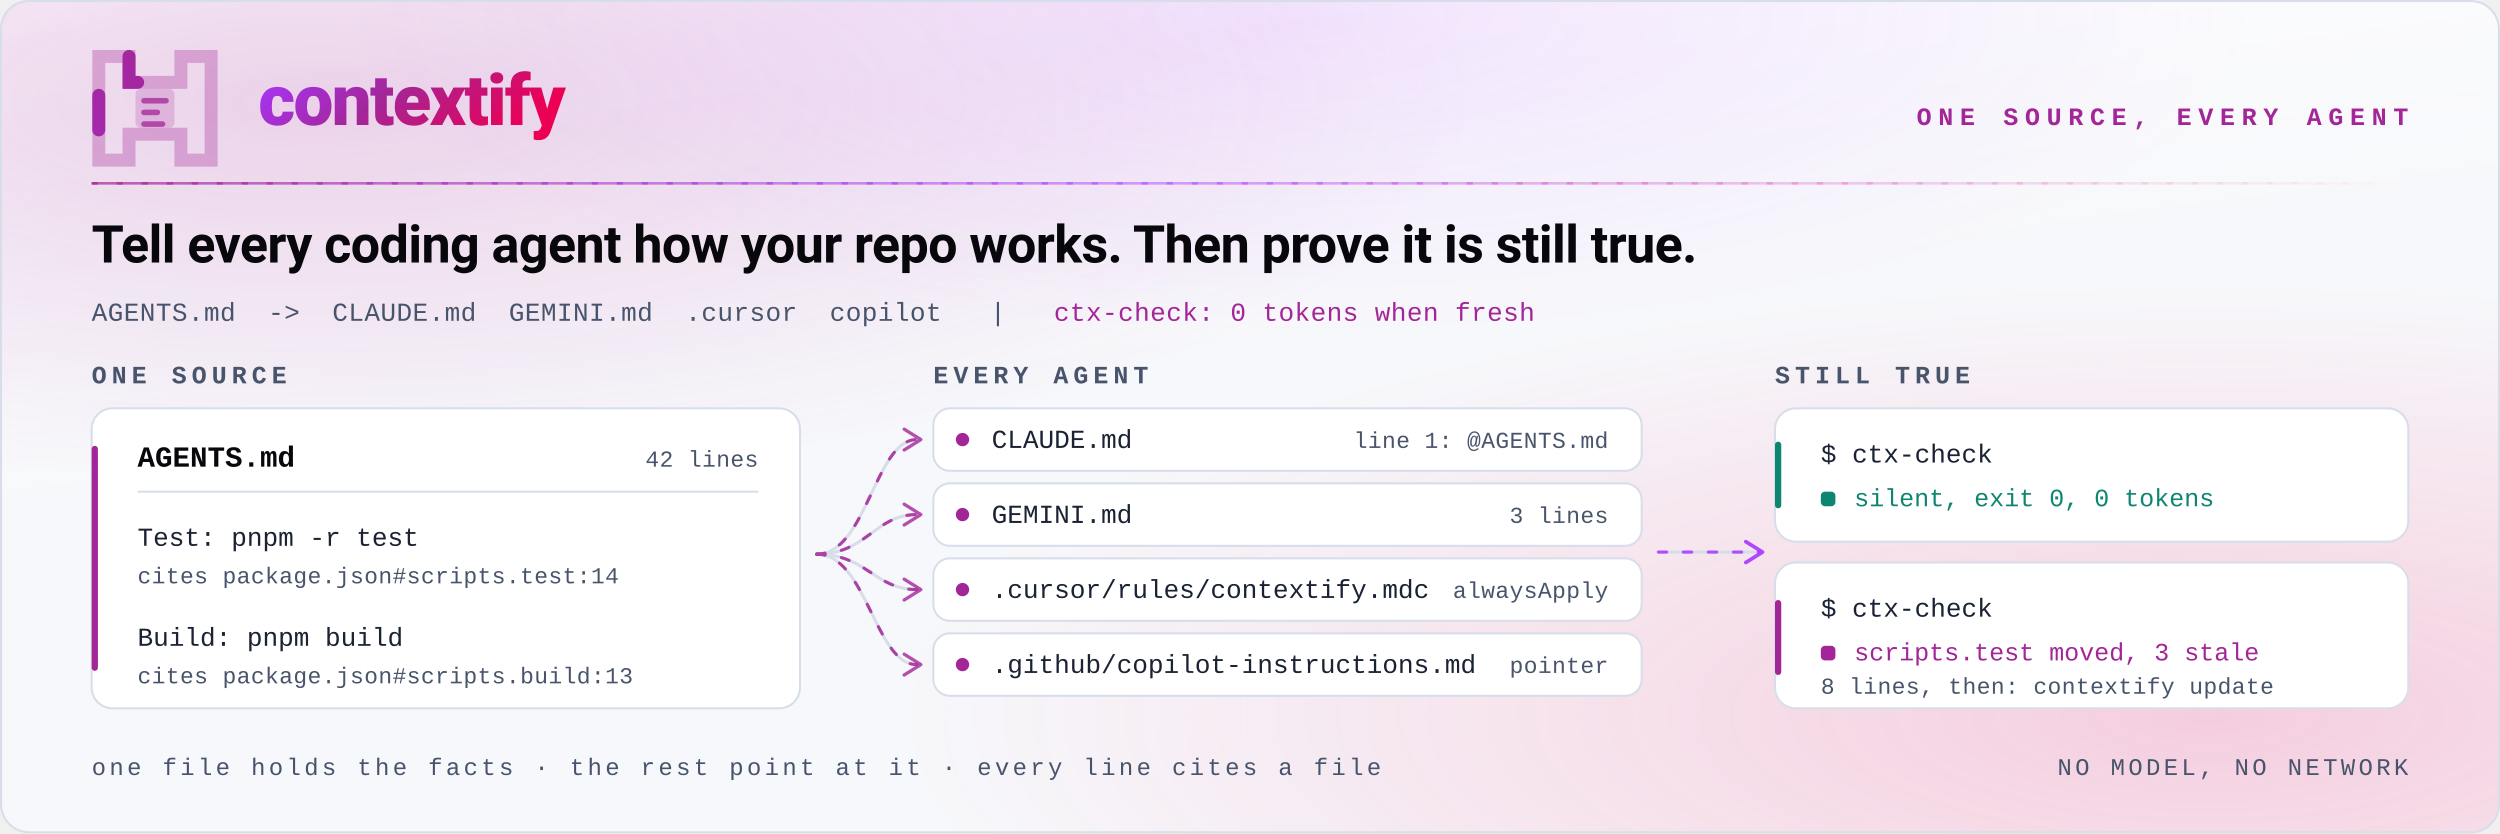
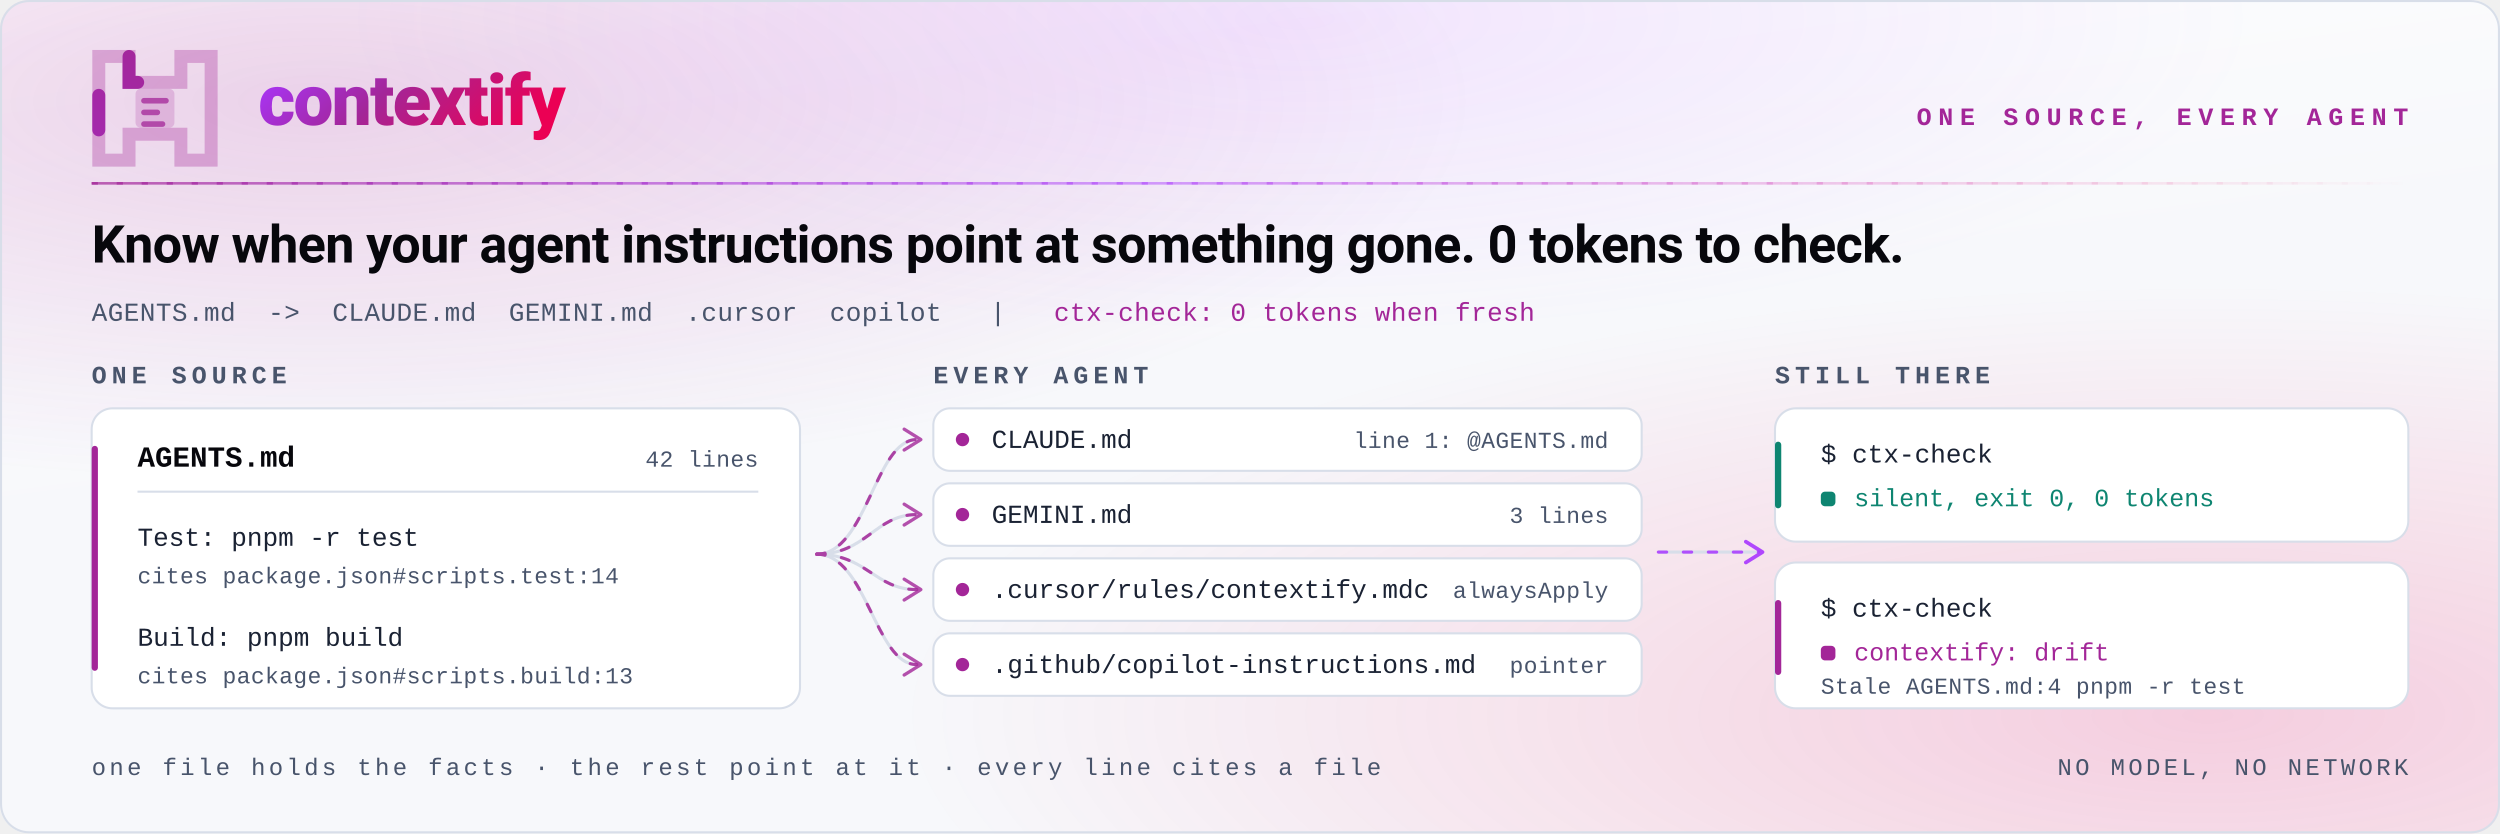
- <svg xmlns="http://www.w3.org/2000/svg" viewBox="0 0 1200 400" width="1200" height="400" role="img" aria-label="contextify: tell every coding agent how your repo works, then prove it is still true. One AGENTS.md carries the facts and every line cites a file. CLAUDE.md, GEMINI.md, the Cursor rule and the Copilot instructions point at it. ctx-check is silent while the evidence still holds.">
+ <svg xmlns="http://www.w3.org/2000/svg" viewBox="0 0 1200 400" width="1200" height="400" role="img" aria-label="contextify: know when your agent instructions point at something gone. One AGENTS.md carries the facts and every line cites a file. CLAUDE.md, GEMINI.md, the Cursor rule and the Copilot instructions point at it. ctx-check is silent while the evidence still holds.">
  <defs>
    <linearGradient id="cx-ground" x1="0" y1="0" x2="0.4" y2="1">
      <stop offset="0%" stop-color="#FFFFFF" />
      <stop offset="55%" stop-color="#F7F8FB" />
      <stop offset="100%" stop-color="#F7F8FB" />
    </linearGradient>
    <radialGradient id="cx-bloomA" cx="0.13" cy="0.12" r="0.46">
      <stop offset="0%" stop-color="#A32698" stop-opacity="0.20" />
      <stop offset="100%" stop-color="#A32698" stop-opacity="0" />
    </radialGradient>
    <radialGradient id="cx-bloomB" cx="0.88" cy="0.86" r="0.52">
      <stop offset="0%" stop-color="#EB0054" stop-opacity="0.17" />
      <stop offset="100%" stop-color="#EB0054" stop-opacity="0" />
    </radialGradient>
    <radialGradient id="cx-bloomC" cx="0.52" cy="0.02" r="0.38">
      <stop offset="0%" stop-color="#A836FF" stop-opacity="0.12" />
      <stop offset="100%" stop-color="#A836FF" stop-opacity="0" />
    </radialGradient>
    <linearGradient id="cx-rule" gradientUnits="userSpaceOnUse" x1="44" y1="88" x2="1156" y2="88">
      <stop offset="0%" stop-color="#A32698" stop-opacity="0.70" />
      <stop offset="46%" stop-color="#A836FF" stop-opacity="0.45" />
      <stop offset="100%" stop-color="#EB0054" stop-opacity="0" />
    </linearGradient>
    <linearGradient id="cx-ink" gradientUnits="userSpaceOnUse" x1="38" y1="212" x2="218" y2="44">
      <stop class="cxs1" offset="0%" stop-color="#A836FF" />
      <stop class="cxs2" offset="52%" stop-color="#A32698" />
      <stop class="cxs3" offset="100%" stop-color="#EB0054" />
    </linearGradient>
    <linearGradient id="cx-word" x1="0" y1="0" x2="1" y2="0.25">
      <stop class="cxs1" offset="0%" stop-color="#A836FF" />
      <stop class="cxs2" offset="46%" stop-color="#A32698" />
      <stop class="cxs3" offset="100%" stop-color="#EB0054" />
    </linearGradient>
    <clipPath id="cx-frame">
      <rect width="1200" height="400" rx="14" />
    </clipPath>
  </defs>
  <style>
    .disp { font-family: system-ui, -apple-system, 'Segoe UI', Roboto, 'Helvetica Neue', Arial, sans-serif; }
    .mono { font-family: ui-monospace, SFMono-Regular, 'SF Mono', Menlo, Consolas, 'Liberation Mono', monospace; }
    .kick  { font-size: 12px; font-weight: 600; letter-spacing: 3.2px; fill: #A32698; }
    .lede  { font-size: 25px; font-weight: 700; fill: #07070C; letter-spacing: -0.3px; }
    .eyeb  { font-size: 12.5px; fill: #48546B; letter-spacing: 0.2px; }
    .colhd { font-size: 12px; font-weight: 600; letter-spacing: 2.4px; fill: #48546B; }
    .name  { font-size: 14px; font-weight: 600; fill: #07070C; }
    .body  { font-size: 12.5px; fill: #1A2233; }
    .cite  { font-size: 11px; fill: #48546B; letter-spacing: 0.2px; }
    .tag   { font-size: 11.5px; letter-spacing: 1.6px; fill: #48546B; }
    .card  { fill: #FFFFFF; stroke: #D8DEE9; stroke-width: 1; }

    @keyframes cx-breathe { 0%,100% { opacity:0.64; } 50% { opacity:1; } }
    .cxbloom { animation: cx-breathe 11s ease-in-out infinite; }
    @keyframes cx-flow { to { stroke-dashoffset: -240; } }
    .flowline { animation: cx-flow 14s linear infinite; }
    @keyframes cx-fan { to { stroke-dashoffset: -96; } }
    .fanline { animation: cx-fan 6s linear infinite; }
    @keyframes cx-travel { from { stroke-dashoffset: -16; } to { stroke-dashoffset: -116; } }
    .cxlit { animation: cx-travel 8s linear infinite; }
    @keyframes cx-pip { 0%,100% { opacity:0.45; } 50% { opacity:1; } }
    .p1 { animation: cx-pip 6s ease-in-out infinite 0s; }
    .p2 { animation: cx-pip 6s ease-in-out infinite 0.4s; }
    .p3 { animation: cx-pip 6s ease-in-out infinite 0.8s; }
    .p4 { animation: cx-pip 6s ease-in-out infinite 1.2s; }
    .stA { animation: cx-pip 6s ease-in-out infinite 0s; }
    .stB { animation: cx-pip 6s ease-in-out infinite 3s; }
    @keyframes cx-k1 { 0%,100% { stop-color:#A836FF; } 50% { stop-color:#A32698; } }
    @keyframes cx-k2 { 0%,100% { stop-color:#A32698; } 50% { stop-color:#EB0054; } }
    @keyframes cx-k3 { 0%,100% { stop-color:#EB0054; } 50% { stop-color:#A32698; } }
    .cxs1 { animation: cx-k1 12s ease-in-out infinite; }
    .cxs2 { animation: cx-k2 12s ease-in-out infinite; }
    .cxs3 { animation: cx-k3 12s ease-in-out infinite; }
    @media (prefers-reduced-motion: reduce) { * { animation: none !important; } }
  </style>
  <g clip-path="url(#cx-frame)">
    <rect width="1200" height="400" fill="url(#cx-ground)" />
    <g class="cxbloom">
      <rect width="1200" height="400" fill="url(#cx-bloomA)" />
      <rect width="1200" height="400" fill="url(#cx-bloomB)" />
      <rect width="1200" height="400" fill="url(#cx-bloomC)" />
    </g>
  </g>
  <rect x="0.5" y="0.5" width="1199" height="399" rx="13.5" fill="none" stroke="#D8DEE9" stroke-width="1" />
  <g transform="translate(32.9,10.5) scale(2.074)">
    <rect x="15.5" y="15.5" width="9" height="9" rx="1.2" fill="#A32698" fill-opacity="0.20" />
    <g fill="#A32698" fill-opacity="0.75">
      <rect x="16.8" y="17.6" width="6.4" height="1.3" rx="0.65" />
      <rect x="16.8" y="20.3" width="4.4" height="1.3" rx="0.65" />
      <rect x="16.8" y="23.0" width="5.6" height="1.3" rx="0.65" />
    </g>
    <g fill="none" stroke-linejoin="miter" stroke-miterlimit="8">
      <path d="M14 8 H7 V32 H14 V26 H26 V32 H33 V8 H26 V14 H14 V8 Z" stroke="#A32698" stroke-opacity="0.32" stroke-width="3" />
      <path class="cxlit" d="M14 8 H7 V32 H14 V26 H26 V32 H33 V8 H26 V14 H14 V8 Z" stroke="url(#cx-ink)" stroke-width="3" stroke-linecap="round" pathLength="100" stroke-dasharray="8 92" stroke-dashoffset="-16" />
    </g>
  </g>
  <text class="disp" x="124" y="60" font-size="34" font-weight="800" letter-spacing="-0.8" fill="url(#cx-word)">contextify</text>
  <text class="mono kick" x="1156" y="60" text-anchor="end">ONE SOURCE, EVERY AGENT</text>
  <line x1="44" y1="88" x2="1156" y2="88" stroke="url(#cx-rule)" stroke-width="1.25" />
  <line class="flowline" x1="44" y1="88" x2="1156" y2="88" stroke="url(#cx-rule)" stroke-width="1.25" stroke-dasharray="3 9" />
-   <text class="disp lede" x="44" y="126" textLength="1112" lengthAdjust="spacing">Tell every coding agent how your repo works. Then prove it is still true.</text>
+   <text class="disp lede" x="44" y="126" textLength="1112" lengthAdjust="spacing">Know when your agent instructions point at something gone. 0 tokens to check.</text>
  <text class="mono eyeb" x="44" y="154" xml:space="preserve">AGENTS.md  -&gt;  CLAUDE.md  GEMINI.md  .cursor  copilot   |   <tspan fill="#A32698">ctx-check: 0 tokens when fresh</tspan>
  </text>
  <text class="mono colhd" x="44" y="184">ONE SOURCE</text>
  <text class="mono colhd" x="448" y="184">EVERY AGENT</text>
-   <text class="mono colhd" x="852" y="184">STILL TRUE</text>
+   <text class="mono colhd" x="852" y="184">STILL THERE</text>
  <rect x="44" y="196" width="340" height="144" rx="10" class="card" />
  <rect x="44" y="214" width="3" height="108" rx="1.5" fill="#A32698" />
  <text class="mono name" x="66" y="224">AGENTS.md</text>
  <text class="mono cite" x="364" y="224" text-anchor="end">42 lines</text>
  <line x1="66" y1="236" x2="364" y2="236" stroke="#D8DEE9" stroke-width="1" />
  <text class="mono body" x="66" y="262">Test:  pnpm -r test</text>
  <text class="mono cite" x="66" y="280">cites package.json#scripts.test:14</text>
  <text class="mono body" x="66" y="310">Build: pnpm build</text>
  <text class="mono cite" x="66" y="328">cites package.json#scripts.build:13</text>
  <g fill="none" stroke="#D8DEE9" stroke-width="1.5">
    <path d="M392 266 C 416 266, 420 211, 440 211" />
    <path d="M392 266 C 416 266, 420 247, 440 247" />
    <path d="M392 266 C 416 266, 420 283, 440 283" />
    <path d="M392 266 C 416 266, 420 319, 440 319" />
  </g>
  <g class="fanline" fill="none" stroke="#A32698" stroke-width="1.5" stroke-dasharray="4 8" stroke-linecap="round" opacity="0.85">
    <path d="M392 266 C 416 266, 420 211, 440 211" />
    <path d="M392 266 C 416 266, 420 247, 440 247" />
    <path d="M392 266 C 416 266, 420 283, 440 283" />
    <path d="M392 266 C 416 266, 420 319, 440 319" />
  </g>
  <g fill="none" stroke="#A32698" stroke-width="1.6" stroke-linecap="round" stroke-linejoin="round" opacity="0.8">
    <path d="M434 206 L442 211 L434 216" />
    <path d="M434 242 L442 247 L434 252" />
    <path d="M434 278 L442 283 L434 288" />
    <path d="M434 314 L442 319 L434 324" />
  </g>
  <g>
    <rect x="448" y="196" width="340" height="30" rx="8" class="card" />
    <circle class="p1" cx="462" cy="211" r="3.2" fill="#A32698" />
    <text class="mono body" x="476" y="215">CLAUDE.md</text>
    <text class="mono cite" x="772" y="215" text-anchor="end">line 1: @AGENTS.md</text>
    <rect x="448" y="232" width="340" height="30" rx="8" class="card" />
    <circle class="p2" cx="462" cy="247" r="3.2" fill="#A32698" />
    <text class="mono body" x="476" y="251">GEMINI.md</text>
    <text class="mono cite" x="772" y="251" text-anchor="end">3 lines</text>
    <rect x="448" y="268" width="340" height="30" rx="8" class="card" />
    <circle class="p3" cx="462" cy="283" r="3.2" fill="#A32698" />
    <text class="mono body" x="476" y="287">.cursor/rules/contextify.mdc</text>
    <text class="mono cite" x="772" y="287" text-anchor="end">alwaysApply</text>
    <rect x="448" y="304" width="340" height="30" rx="8" class="card" />
    <circle class="p4" cx="462" cy="319" r="3.2" fill="#A32698" />
    <text class="mono body" x="476" y="323">.github/copilot-instructions.md</text>
    <text class="mono cite" x="772" y="323" text-anchor="end">pointer</text>
  </g>
  <g fill="none" stroke="#D8DEE9" stroke-width="1.5">
    <path d="M796 265 H844" />
  </g>
  <g class="fanline" fill="none" stroke="#A836FF" stroke-width="1.5" stroke-dasharray="4 8" stroke-linecap="round" opacity="0.85">
    <path d="M796 265 H844" />
  </g>
  <path d="M838 260 L846 265 L838 270" fill="none" stroke="#A836FF" stroke-width="1.8" stroke-linecap="round" stroke-linejoin="round" opacity="0.9" />
  <g>
    <rect x="852" y="196" width="304" height="64" rx="10" class="card" />
    <rect x="852" y="212" width="3" height="32" rx="1.5" fill="#0E8571" />
    <text class="mono body" x="874" y="222">$ ctx-check</text>
    <rect class="stA" x="874" y="236" width="7" height="7" rx="2" fill="#0E8571" />
    <text class="mono" x="890" y="243" font-size="12" fill="#0E8571">silent, exit 0, 0 tokens</text>
    <rect x="852" y="270" width="304" height="70" rx="10" class="card" />
    <rect x="852" y="288" width="3" height="36" rx="1.5" fill="#A32698" />
    <text class="mono body" x="874" y="296">$ ctx-check</text>
    <rect class="stB" x="874" y="310" width="7" height="7" rx="2" fill="#A32698" />
-     <text class="mono" x="890" y="317" font-size="12" fill="#A32698">scripts.test moved, 3 stale</text>
-     <text class="mono cite" x="874" y="333">8 lines, then: contextify update</text>
+     <text class="mono" x="890" y="317" font-size="12" fill="#A32698">contextify: drift</text>
+     <text class="mono cite" x="874" y="333">Stale AGENTS.md:4 pnpm -r test</text>
  </g>
  <text class="mono tag" x="44" y="372">one file holds the facts  ·  the rest point at it  ·  every line cites a file</text>
  <text class="mono tag" x="1156" y="372" text-anchor="end">NO MODEL, NO NETWORK</text>
</svg>
